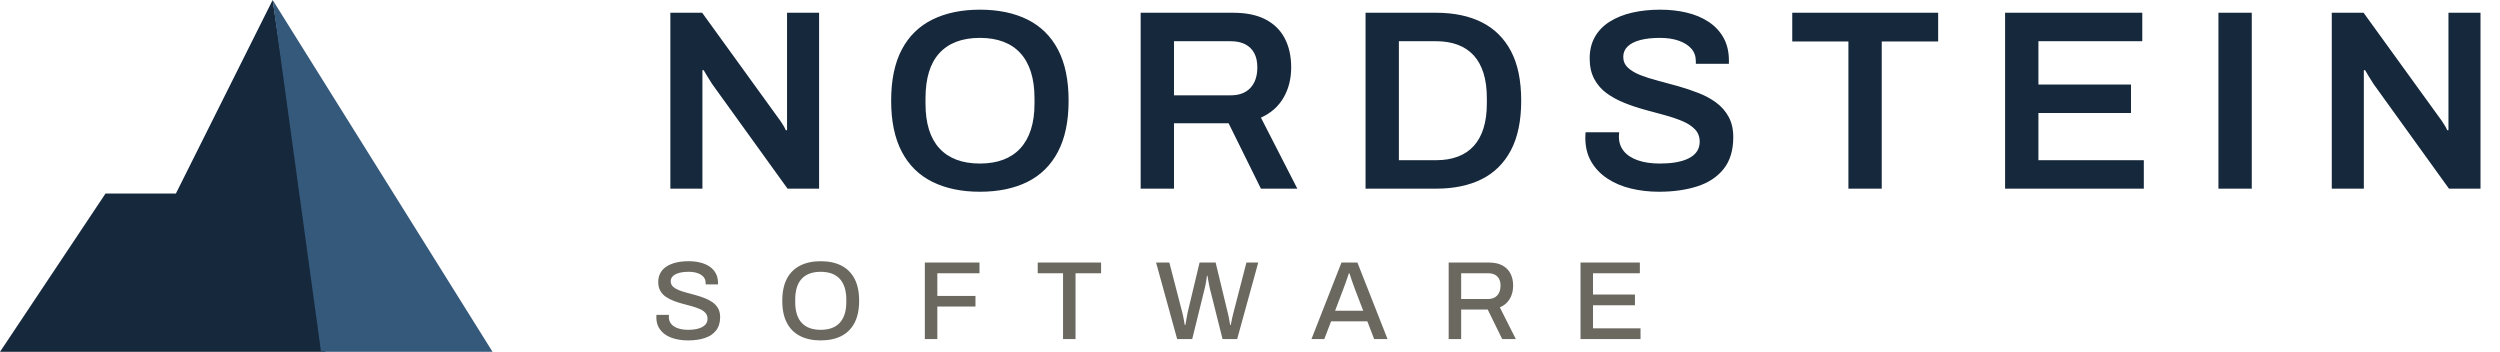
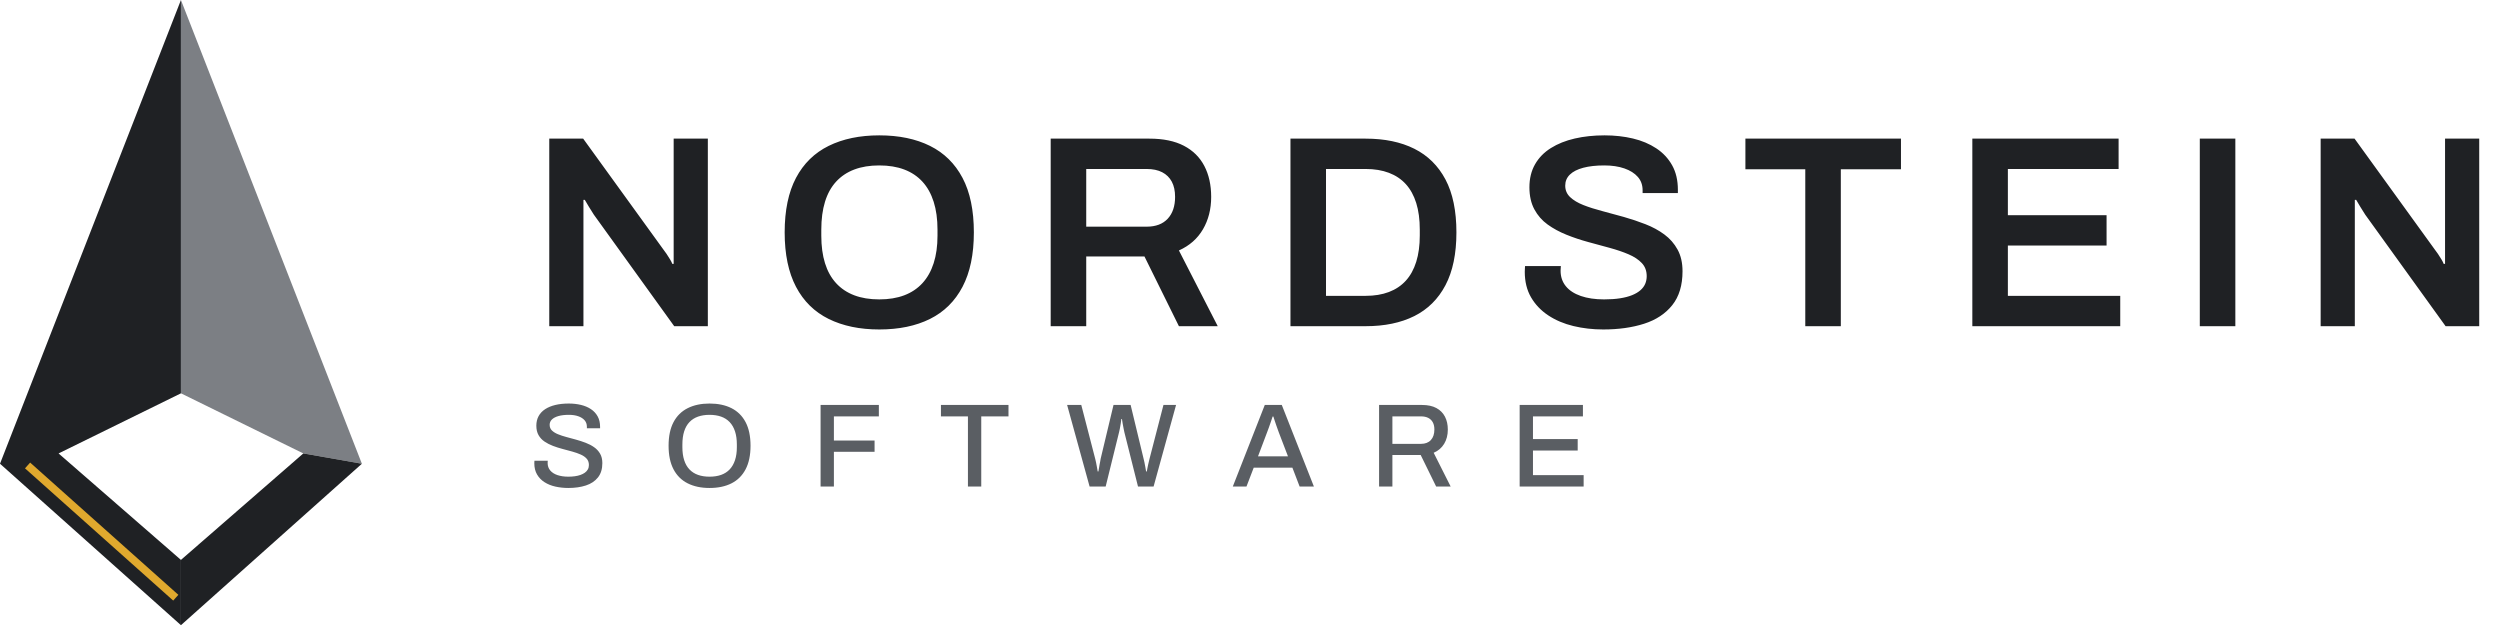
- <svg xmlns="http://www.w3.org/2000/svg" viewBox="0 0 2842.332 400" width="2842.332" height="400">
-   <g transform="translate(-40,-110) scale(10)">
-     <path d="M4 51 L16 33 L24 33 L35 11 L41 51 Z" fill="#16283C" />
-     <path d="M40.5 51 L35 11 L60 51 Z" fill="#35597A" />
+ <svg xmlns="http://www.w3.org/2000/svg" viewBox="0 0 1599.531 400" width="1599.531" height="400">
+   <g transform="translate(-165.549,-81.319) scale(0.54945)">
+     <polygon points="512,148 301.3,688 512,876 512,800 369.5,676 512,606" fill="#1F2124" />
+     <line x1="333.4" y1="690" x2="506" y2="844.0" stroke="#E0A92E" stroke-width="9" stroke-linecap="butt" />
+     <polygon points="512,148 722.7,688 654.5,676 512,606" fill="#7C7F84" />
+     <polygon points="722.7,688 512,876 512,800 654.5,676" fill="#1F2124" />
  </g>
-   <path d="M762.157 214.5V14.5H798.309L883.732 132.576Q885.19 134.325 887.23 137.386Q889.271 140.448 891.02 143.363Q892.77 146.278 893.353 148.028H894.81Q894.81 143.946 894.81 140.156Q894.81 136.366 894.81 132.576V14.5H931.254V214.5H895.394L809.679 95.55Q807.347 92.051 804.286 86.949Q801.224 81.847 800.058 79.806H798.601Q798.601 83.596 798.601 87.532Q798.601 91.468 798.601 95.55V214.5Z M1114.052 217.999Q1082.857 217.999 1060.117 206.774Q1037.376 195.55 1025.277 172.517Q1013.178 149.485 1013.178 114.5Q1013.178 79.223 1025.277 56.337Q1037.376 33.45 1060.117 22.226Q1082.857 11.001 1114.052 11.001Q1145.539 11.001 1168.134 22.226Q1190.729 33.45 1202.828 56.337Q1214.927 79.223 1214.927 114.5Q1214.927 149.485 1202.828 172.517Q1190.729 195.55 1168.134 206.774Q1145.539 217.999 1114.052 217.999ZM1114.052 185.929Q1129.213 185.929 1140.729 181.555Q1152.245 177.182 1160.117 168.582Q1167.988 159.981 1172.07 147.299Q1176.152 134.617 1176.152 117.999V111.585Q1176.152 94.675 1172.07 81.847Q1167.988 69.019 1160.117 60.418Q1152.245 51.818 1140.729 47.445Q1129.213 43.071 1114.052 43.071Q1098.892 43.071 1087.376 47.445Q1075.86 51.818 1067.988 60.418Q1060.117 69.019 1056.181 81.847Q1052.245 94.675 1052.245 111.585V117.999Q1052.245 134.617 1056.181 147.299Q1060.117 159.981 1067.988 168.582Q1075.86 177.182 1087.376 181.555Q1098.892 185.929 1114.052 185.929Z M1296.851 214.5V14.5H1402.099Q1424.257 14.5 1438.834 22.08Q1453.411 29.66 1460.7 43.655Q1467.988 57.649 1467.988 76.599Q1467.988 96.133 1459.242 111.147Q1450.496 126.162 1433.586 133.742L1474.985 214.5H1433.586L1396.851 140.156H1334.752V214.5ZM1334.752 108.378H1399.184Q1413.761 108.378 1421.633 99.923Q1429.504 91.468 1429.504 76.599Q1429.504 66.978 1426.006 60.418Q1422.507 53.859 1415.802 50.36Q1409.096 46.862 1399.184 46.862H1334.752Z M1552.536 214.5V14.5H1632.711Q1663.032 14.5 1684.606 25.287Q1706.181 36.074 1717.843 58.086Q1729.504 80.098 1729.504 114.5Q1729.504 148.611 1717.843 170.768Q1706.181 192.926 1684.606 203.713Q1663.032 214.5 1632.711 214.5ZM1590.437 182.138H1632.711Q1646.706 182.138 1657.493 178.057Q1668.28 173.975 1675.569 165.958Q1682.857 157.94 1686.647 145.841Q1690.437 133.742 1690.437 117.707V111.585Q1690.437 95.258 1686.647 83.159Q1682.857 71.06 1675.569 63.042Q1668.28 55.025 1657.493 50.943Q1646.706 46.862 1632.711 46.862H1590.437Z M1886.064 217.999Q1869.446 217.999 1854.286 214.354Q1839.125 210.71 1827.464 202.984Q1815.802 195.258 1809.096 183.742Q1802.391 172.226 1802.391 156.483Q1802.391 154.733 1802.536 152.984Q1802.682 151.235 1802.682 150.36H1840.875Q1840.875 150.943 1840.729 152.547Q1840.583 154.15 1840.583 155.316Q1840.583 164.937 1846.122 171.789Q1851.662 178.64 1862.157 182.284Q1872.653 185.929 1886.939 185.929Q1896.56 185.929 1903.994 184.762Q1911.429 183.596 1916.822 181.41Q1922.216 179.223 1925.714 176.162Q1929.213 173.101 1930.816 169.31Q1932.42 165.52 1932.42 161.147Q1932.42 152.692 1927.172 147.153Q1921.924 141.614 1913.032 137.824Q1904.14 134.034 1892.915 130.972Q1881.691 127.911 1869.883 124.704Q1858.076 121.497 1846.851 116.978Q1835.627 112.459 1826.735 106.045Q1817.843 99.631 1812.595 89.864Q1807.347 80.098 1807.347 66.395Q1807.347 52.401 1813.324 41.905Q1819.3 31.41 1830.233 24.558Q1841.166 17.707 1855.743 14.354Q1870.321 11.001 1887.522 11.001Q1903.557 11.001 1917.697 14.354Q1931.837 17.707 1942.624 24.85Q1953.411 31.993 1959.534 42.926Q1965.656 53.859 1965.656 69.019V72.517H1928.047V69.602Q1928.047 61.147 1922.945 55.316Q1917.843 49.485 1908.659 46.278Q1899.475 43.071 1887.23 43.071Q1874.111 43.071 1864.781 45.55Q1855.452 48.028 1850.496 52.838Q1845.539 57.649 1845.539 64.646Q1845.539 71.934 1850.787 76.891Q1856.035 81.847 1864.927 85.345Q1873.819 88.844 1885.044 91.759Q1896.268 94.675 1908.076 98.028Q1919.883 101.38 1931.108 105.754Q1942.332 110.127 1951.224 116.687Q1960.117 123.246 1965.364 132.867Q1970.612 142.488 1970.612 155.899Q1970.612 178.348 1959.679 192.051Q1948.746 205.754 1929.65 211.876Q1910.554 217.999 1886.064 217.999Z M2101.516 214.5V47.153H2037.668V14.5H2203.557V47.153H2139.417V214.5Z M2279.65 214.5V14.5H2435.627V46.862H2317.551V96.133H2422.799V128.494H2317.551V182.138H2437.376V214.5Z M2522.216 214.5V14.5H2560.117V214.5Z M2651.079 214.5V14.5H2687.23L2772.653 132.576Q2774.111 134.325 2776.152 137.386Q2778.192 140.448 2779.942 143.363Q2781.691 146.278 2782.274 148.028H2783.732Q2783.732 143.946 2783.732 140.156Q2783.732 136.366 2783.732 132.576V14.5H2820.175V214.5H2784.315L2698.601 95.55Q2696.268 92.051 2693.207 86.949Q2690.146 81.847 2688.98 79.806H2687.522Q2687.522 83.596 2687.522 87.532Q2687.522 91.468 2687.522 95.55V214.5Z" fill="#16283C" />
-   <path d="M782.485 387.022Q775.383 387.022 768.789 385.563Q762.194 384.105 757.121 380.871Q752.048 377.637 749.131 372.628Q746.214 367.618 746.214 360.643Q746.214 359.882 746.278 359.184Q746.341 358.487 746.341 357.98H760.545Q760.545 358.36 760.482 359.121Q760.418 359.882 760.418 360.389Q760.418 365.082 763.208 368.379Q765.999 371.676 771.008 373.325Q776.017 374.974 782.485 374.974Q786.036 374.974 789.334 374.53Q792.631 374.086 795.358 373.135Q798.085 372.184 800.114 370.725Q802.143 369.267 803.284 367.238Q804.426 365.208 804.426 362.545Q804.426 358.487 802.079 355.824Q799.733 353.16 795.738 351.385Q791.743 349.609 786.734 348.214Q781.724 346.819 776.398 345.424Q771.071 344.029 766.062 342.127Q761.052 340.224 757.058 337.498Q753.063 334.771 750.716 330.649Q748.37 326.528 748.37 320.567Q748.37 314.86 750.78 310.421Q753.19 305.983 757.755 303.002Q762.321 300.022 768.662 298.5Q775.003 296.978 782.993 296.978Q789.841 296.978 795.929 298.437Q802.016 299.895 806.582 302.939Q811.147 305.983 813.747 310.675Q816.347 315.367 816.347 321.835V323.357H802.27V321.708Q802.27 317.65 799.86 314.86Q797.45 312.07 793.138 310.548Q788.827 309.026 783.12 309.026Q776.398 309.026 771.832 310.358Q767.267 311.69 764.921 314.036Q762.574 316.382 762.574 319.679Q762.574 323.357 764.984 325.703Q767.394 328.05 771.388 329.698Q775.383 331.347 780.393 332.679Q785.402 334.01 790.665 335.469Q795.929 336.927 800.938 338.829Q805.948 340.732 809.942 343.522Q813.937 346.312 816.347 350.434Q818.757 354.555 818.757 360.516Q818.757 369.901 814.064 375.798Q809.372 381.695 801.192 384.359Q793.012 387.022 782.485 387.022Z M933.023 387.022Q919.58 387.022 909.751 382.076Q899.923 377.13 894.66 367.111Q889.397 357.092 889.397 342Q889.397 326.781 894.66 316.826Q899.923 306.87 909.751 301.924Q919.58 296.978 933.023 296.978Q946.72 296.978 956.485 301.924Q966.251 306.87 971.514 316.826Q976.777 326.781 976.777 342Q976.777 357.092 971.514 367.111Q966.251 377.13 956.485 382.076Q946.72 387.022 933.023 387.022ZM933.023 374.974Q939.999 374.974 945.388 373.071Q950.778 371.169 954.52 367.238Q958.261 363.306 960.227 357.345Q962.192 351.385 962.192 343.522V340.732Q962.192 332.615 960.227 326.655Q958.261 320.694 954.52 316.762Q950.778 312.831 945.388 310.929Q939.999 309.026 933.023 309.026Q926.175 309.026 920.785 310.929Q915.395 312.831 911.654 316.762Q907.913 320.694 906.01 326.655Q904.108 332.615 904.108 340.732V343.522Q904.108 351.385 906.01 357.345Q907.913 363.306 911.654 367.238Q915.395 371.169 920.785 373.071Q926.175 374.974 933.023 374.974Z M1051.475 385.5V298.5H1113.618V310.675H1065.679V336.42H1109.052V348.468H1065.679V385.5Z M1208.608 385.5V310.675H1179.819V298.5H1251.854V310.675H1222.812V385.5Z M1338.347 385.5 1314.378 298.5H1329.469L1344.308 355.824Q1344.688 357.219 1345.195 359.628Q1345.703 362.038 1346.147 364.638Q1346.59 367.238 1346.971 369.394H1347.732Q1348.112 367.745 1348.366 365.843Q1348.62 363.94 1349 362.038Q1349.38 360.136 1349.698 358.487Q1350.015 356.838 1350.141 355.824L1363.838 298.5H1382.101L1395.924 355.824Q1396.305 357.219 1396.812 359.628Q1397.319 362.038 1397.763 364.638Q1398.207 367.238 1398.587 369.394H1399.348Q1399.602 367.872 1399.983 365.969Q1400.363 364.067 1400.743 362.228Q1401.124 360.389 1401.568 358.741Q1402.012 357.092 1402.265 355.824L1417.103 298.5H1430.547L1406.577 385.5H1389.964L1375.379 327.415Q1374.999 325.513 1374.491 323.04Q1373.984 320.567 1373.54 317.967Q1373.096 315.367 1372.843 313.465H1372.208Q1371.955 315.494 1371.574 318.157Q1371.194 320.821 1370.687 323.294Q1370.179 325.767 1369.799 327.415L1355.468 385.5Z M1491.041 385.5 1525.156 298.5H1543.292L1577.534 385.5H1562.315L1554.579 365.335H1513.362L1505.625 385.5ZM1517.927 353.287H1549.886L1540.121 327.796Q1539.741 326.655 1538.98 324.625Q1538.219 322.596 1537.394 320.187Q1536.57 317.777 1535.746 315.304Q1534.921 312.831 1534.287 310.802H1533.526Q1532.765 313.211 1531.624 316.509Q1530.483 319.806 1529.405 322.85Q1528.327 325.894 1527.566 327.796Z M1647.032 385.5V298.5H1692.815Q1702.073 298.5 1708.16 301.797Q1714.248 305.095 1717.292 310.992Q1720.335 316.889 1720.335 324.752Q1720.335 333.503 1716.404 339.971Q1712.472 346.439 1705.243 349.483L1723.379 385.5H1707.907L1691.42 351.892H1661.236V385.5ZM1661.236 339.971H1691.673Q1698.522 339.971 1702.263 335.913Q1706.004 331.854 1706.004 324.625Q1706.004 320.187 1704.356 317.079Q1702.707 313.972 1699.536 312.324Q1696.366 310.675 1691.673 310.675H1661.236Z M1796.936 385.5V298.5H1864.405V310.675H1811.14V334.898H1858.825V347.073H1811.14V373.325H1865.166V385.5Z" fill="#6B685F" />
+   <path d="M351.426 208.7V88.7H373.117L424.371 159.545Q425.246 160.595 426.47 162.432Q427.695 164.269 428.744 166.018Q429.794 167.767 430.144 168.817H431.018Q431.018 166.368 431.018 164.094Q431.018 161.82 431.018 159.545V88.7H452.884V208.7H431.368L379.939 137.33Q378.54 135.231 376.703 132.169Q374.867 129.108 374.167 127.884H373.292Q373.292 130.158 373.292 132.519Q373.292 134.881 373.292 137.33V208.7Z M562.563 210.799Q543.846 210.799 530.202 204.064Q516.558 197.33 509.298 183.51Q502.039 169.691 502.039 148.7Q502.039 127.534 509.298 113.802Q516.558 100.07 530.202 93.336Q543.846 86.601 562.563 86.601Q581.455 86.601 595.012 93.336Q608.569 100.07 615.829 113.802Q623.088 127.534 623.088 148.7Q623.088 169.691 615.829 183.51Q608.569 197.33 595.012 204.064Q581.455 210.799 562.563 210.799ZM562.563 191.557Q571.66 191.557 578.569 188.933Q585.479 186.309 590.202 181.149Q594.925 175.989 597.374 168.379Q599.823 160.77 599.823 150.799V146.951Q599.823 136.805 597.374 129.108Q594.925 121.411 590.202 116.251Q585.479 111.091 578.569 108.467Q571.66 105.843 562.563 105.843Q553.467 105.843 546.558 108.467Q539.648 111.091 534.925 116.251Q530.202 121.411 527.84 129.108Q525.479 136.805 525.479 146.951V150.799Q525.479 160.77 527.84 168.379Q530.202 175.989 534.925 181.149Q539.648 186.309 546.558 188.933Q553.467 191.557 562.563 191.557Z M672.243 208.7V88.7H735.391Q748.686 88.7 757.432 93.248Q766.179 97.796 770.552 106.193Q774.925 114.589 774.925 125.959Q774.925 137.68 769.677 146.688Q764.429 155.697 754.283 160.245L779.123 208.7H754.283L732.243 164.094H694.983V208.7ZM694.983 145.027H733.642Q742.388 145.027 747.111 139.954Q751.834 134.881 751.834 125.959Q751.834 120.187 749.735 116.251Q747.636 112.315 743.613 110.216Q739.59 108.117 733.642 108.117H694.983Z M825.654 208.7V88.7H873.759Q891.951 88.7 904.896 95.172Q917.84 101.645 924.837 114.852Q931.834 128.059 931.834 148.7Q931.834 169.166 924.837 182.461Q917.84 195.755 904.896 202.228Q891.951 208.7 873.759 208.7ZM848.394 189.283H873.759Q882.155 189.283 888.627 186.834Q895.1 184.385 899.473 179.575Q903.846 174.764 906.12 167.505Q908.394 160.245 908.394 150.624V146.951Q908.394 137.155 906.12 129.895Q903.846 122.636 899.473 117.825Q895.1 113.015 888.627 110.566Q882.155 108.117 873.759 108.117H848.394Z M1025.77 210.799Q1015.8 210.799 1006.703 208.613Q997.607 206.426 990.61 201.79Q983.613 197.155 979.59 190.245Q975.566 183.336 975.566 173.89Q975.566 172.84 975.654 171.79Q975.741 170.741 975.741 170.216H998.657Q998.657 170.566 998.569 171.528Q998.482 172.49 998.482 173.19Q998.482 178.962 1001.805 183.073Q1005.129 187.184 1011.426 189.371Q1017.724 191.557 1026.295 191.557Q1032.068 191.557 1036.528 190.857Q1040.989 190.158 1044.225 188.846Q1047.461 187.534 1049.56 185.697Q1051.66 183.86 1052.622 181.586Q1053.584 179.312 1053.584 176.688Q1053.584 171.615 1050.435 168.292Q1047.286 164.968 1041.951 162.694Q1036.616 160.42 1029.881 158.583Q1023.146 156.747 1016.062 154.822Q1008.977 152.898 1002.243 150.187Q995.508 147.476 990.173 143.627Q984.837 139.779 981.689 133.919Q978.54 128.059 978.54 119.837Q978.54 111.441 982.126 105.143Q985.712 98.846 992.272 94.735Q998.832 90.624 1007.578 88.613Q1016.324 86.601 1026.645 86.601Q1036.266 86.601 1044.75 88.613Q1053.234 90.624 1059.706 94.91Q1066.179 99.196 1069.852 105.755Q1073.525 112.315 1073.525 121.411V123.51H1050.96V121.761Q1050.96 116.688 1047.899 113.19Q1044.837 109.691 1039.327 107.767Q1033.817 105.843 1026.47 105.843Q1018.598 105.843 1013.001 107.33Q1007.403 108.817 1004.429 111.703Q1001.455 114.589 1001.455 118.787Q1001.455 123.161 1004.604 126.134Q1007.753 129.108 1013.088 131.207Q1018.423 133.306 1025.158 135.056Q1031.893 136.805 1038.977 138.817Q1046.062 140.828 1052.797 143.452Q1059.531 146.076 1064.867 150.012Q1070.202 153.948 1073.351 159.72Q1076.499 165.493 1076.499 173.54Q1076.499 187.009 1069.939 195.231Q1063.38 203.452 1051.922 207.126Q1040.464 210.799 1025.77 210.799Z M1155.041 208.7V108.292H1116.732V88.7H1216.266V108.292H1177.782V208.7Z M1261.922 208.7V88.7H1355.508V108.117H1284.662V137.68H1347.811V157.097H1284.662V189.283H1356.558V208.7Z M1407.461 208.7V88.7H1430.202V208.7Z M1484.779 208.7V88.7H1506.47L1557.724 159.545Q1558.598 160.595 1559.823 162.432Q1561.047 164.269 1562.097 166.018Q1563.146 167.767 1563.496 168.817H1564.371Q1564.371 166.368 1564.371 164.094Q1564.371 161.82 1564.371 159.545V88.7H1586.237V208.7H1564.721L1513.292 137.33Q1511.893 135.231 1510.056 132.169Q1508.219 129.108 1507.52 127.884H1506.645Q1506.645 130.158 1506.645 132.519Q1506.645 134.881 1506.645 137.33V208.7Z" fill="#1F2124" />
+   <path d="M363.623 312.213Q359.362 312.213 355.405 311.338Q351.448 310.463 348.404 308.523Q345.361 306.582 343.611 303.577Q341.86 300.571 341.86 296.386Q341.86 295.929 341.898 295.511Q341.937 295.092 341.937 294.788H350.459Q350.459 295.016 350.421 295.473Q350.383 295.929 350.383 296.234Q350.383 299.049 352.057 301.027Q353.731 303.006 356.737 303.995Q359.742 304.984 363.623 304.984Q365.754 304.984 367.732 304.718Q369.711 304.452 371.347 303.881Q372.983 303.31 374.2 302.435Q375.418 301.56 376.102 300.343Q376.787 299.125 376.787 297.527Q376.787 295.092 375.38 293.494Q373.972 291.896 371.575 290.831Q369.178 289.766 366.172 288.929Q363.167 288.092 359.971 287.255Q356.775 286.417 353.769 285.276Q350.763 284.135 348.366 282.499Q345.969 280.863 344.562 278.39Q343.154 275.917 343.154 272.34Q343.154 268.916 344.6 266.253Q346.046 263.59 348.785 261.801Q351.524 260.013 355.329 259.1Q359.134 258.187 363.927 258.187Q368.037 258.187 371.689 259.062Q375.341 259.937 378.081 261.763Q380.82 263.59 382.38 266.405Q383.94 269.22 383.94 273.101V274.014H375.494V273.025Q375.494 270.59 374.048 268.916Q372.602 267.242 370.015 266.329Q367.428 265.416 364.004 265.416Q359.971 265.416 357.231 266.215Q354.492 267.014 353.084 268.421Q351.676 269.829 351.676 271.808Q351.676 274.014 353.122 275.422Q354.568 276.83 356.965 277.819Q359.362 278.808 362.368 279.607Q365.373 280.406 368.531 281.281Q371.689 282.156 374.695 283.298Q377.7 284.439 380.097 286.113Q382.494 287.787 383.94 290.26Q385.386 292.733 385.386 296.31Q385.386 301.941 382.57 305.479Q379.755 309.017 374.847 310.615Q369.939 312.213 363.623 312.213Z M453.946 312.213Q445.88 312.213 439.983 309.245Q434.086 306.278 430.928 300.266Q427.77 294.255 427.77 285.2Q427.77 276.069 430.928 270.095Q434.086 264.122 439.983 261.155Q445.88 258.187 453.946 258.187Q462.164 258.187 468.023 261.155Q473.882 264.122 477.04 270.095Q480.198 276.069 480.198 285.2Q480.198 294.255 477.04 300.266Q473.882 306.278 468.023 309.245Q462.164 312.213 453.946 312.213ZM453.946 304.984Q458.131 304.984 461.365 303.843Q464.599 302.701 466.844 300.343Q469.088 297.984 470.268 294.407Q471.447 290.831 471.447 286.113V284.439Q471.447 279.569 470.268 275.993Q469.088 272.416 466.844 270.057Q464.599 267.699 461.365 266.557Q458.131 265.416 453.946 265.416Q449.837 265.416 446.603 266.557Q443.369 267.699 441.124 270.057Q438.879 272.416 437.738 275.993Q436.597 279.569 436.597 284.439V286.113Q436.597 290.831 437.738 294.407Q438.879 297.984 441.124 300.343Q443.369 302.701 446.603 303.843Q449.837 304.984 453.946 304.984Z M525.017 311.3V259.1H562.303V266.405H533.539V281.852H559.563V289.081H533.539V311.3Z M619.297 311.3V266.405H602.023V259.1H645.244V266.405H627.819V311.3Z M697.14 311.3 682.758 259.1H691.814L700.716 293.494Q700.945 294.331 701.249 295.777Q701.553 297.223 701.82 298.783Q702.086 300.343 702.314 301.636H702.771Q702.999 300.647 703.151 299.506Q703.304 298.364 703.532 297.223Q703.76 296.081 703.95 295.092Q704.141 294.103 704.217 293.494L712.435 259.1H723.392L731.686 293.494Q731.915 294.331 732.219 295.777Q732.523 297.223 732.79 298.783Q733.056 300.343 733.284 301.636H733.741Q733.893 300.723 734.121 299.582Q734.35 298.44 734.578 297.337Q734.806 296.234 735.073 295.244Q735.339 294.255 735.491 293.494L744.394 259.1H752.46L738.078 311.3H728.11L719.359 276.449Q719.131 275.308 718.827 273.824Q718.522 272.34 718.256 270.78Q717.99 269.22 717.837 268.079H717.457Q717.305 269.297 717.076 270.894Q716.848 272.492 716.544 273.976Q716.239 275.46 716.011 276.449L707.413 311.3Z M788.756 311.3 809.225 259.1H820.107L840.652 311.3H831.521L826.879 299.201H802.149L797.507 311.3ZM804.888 291.972H824.064L818.204 276.678Q817.976 275.993 817.52 274.775Q817.063 273.558 816.568 272.112Q816.074 270.666 815.579 269.182Q815.085 267.699 814.704 266.481H814.248Q813.791 267.927 813.106 269.905Q812.421 271.884 811.775 273.71Q811.128 275.536 810.671 276.678Z M882.351 311.3V259.1H909.821Q915.376 259.1 919.028 261.078Q922.681 263.057 924.507 266.595Q926.333 270.134 926.333 274.851Q926.333 280.102 923.974 283.983Q921.615 287.863 917.278 289.69L928.159 311.3H918.876L908.984 291.135H890.874V311.3ZM890.874 283.983H909.136Q913.245 283.983 915.49 281.548Q917.734 279.113 917.734 274.775Q917.734 272.112 916.745 270.248Q915.756 268.383 913.854 267.394Q911.951 266.405 909.136 266.405H890.874Z M972.293 311.3V259.1H1012.775V266.405H980.816V280.939H1009.427V288.244H980.816V303.995H1013.232V311.3Z" fill="#5A5E63" />
</svg>
